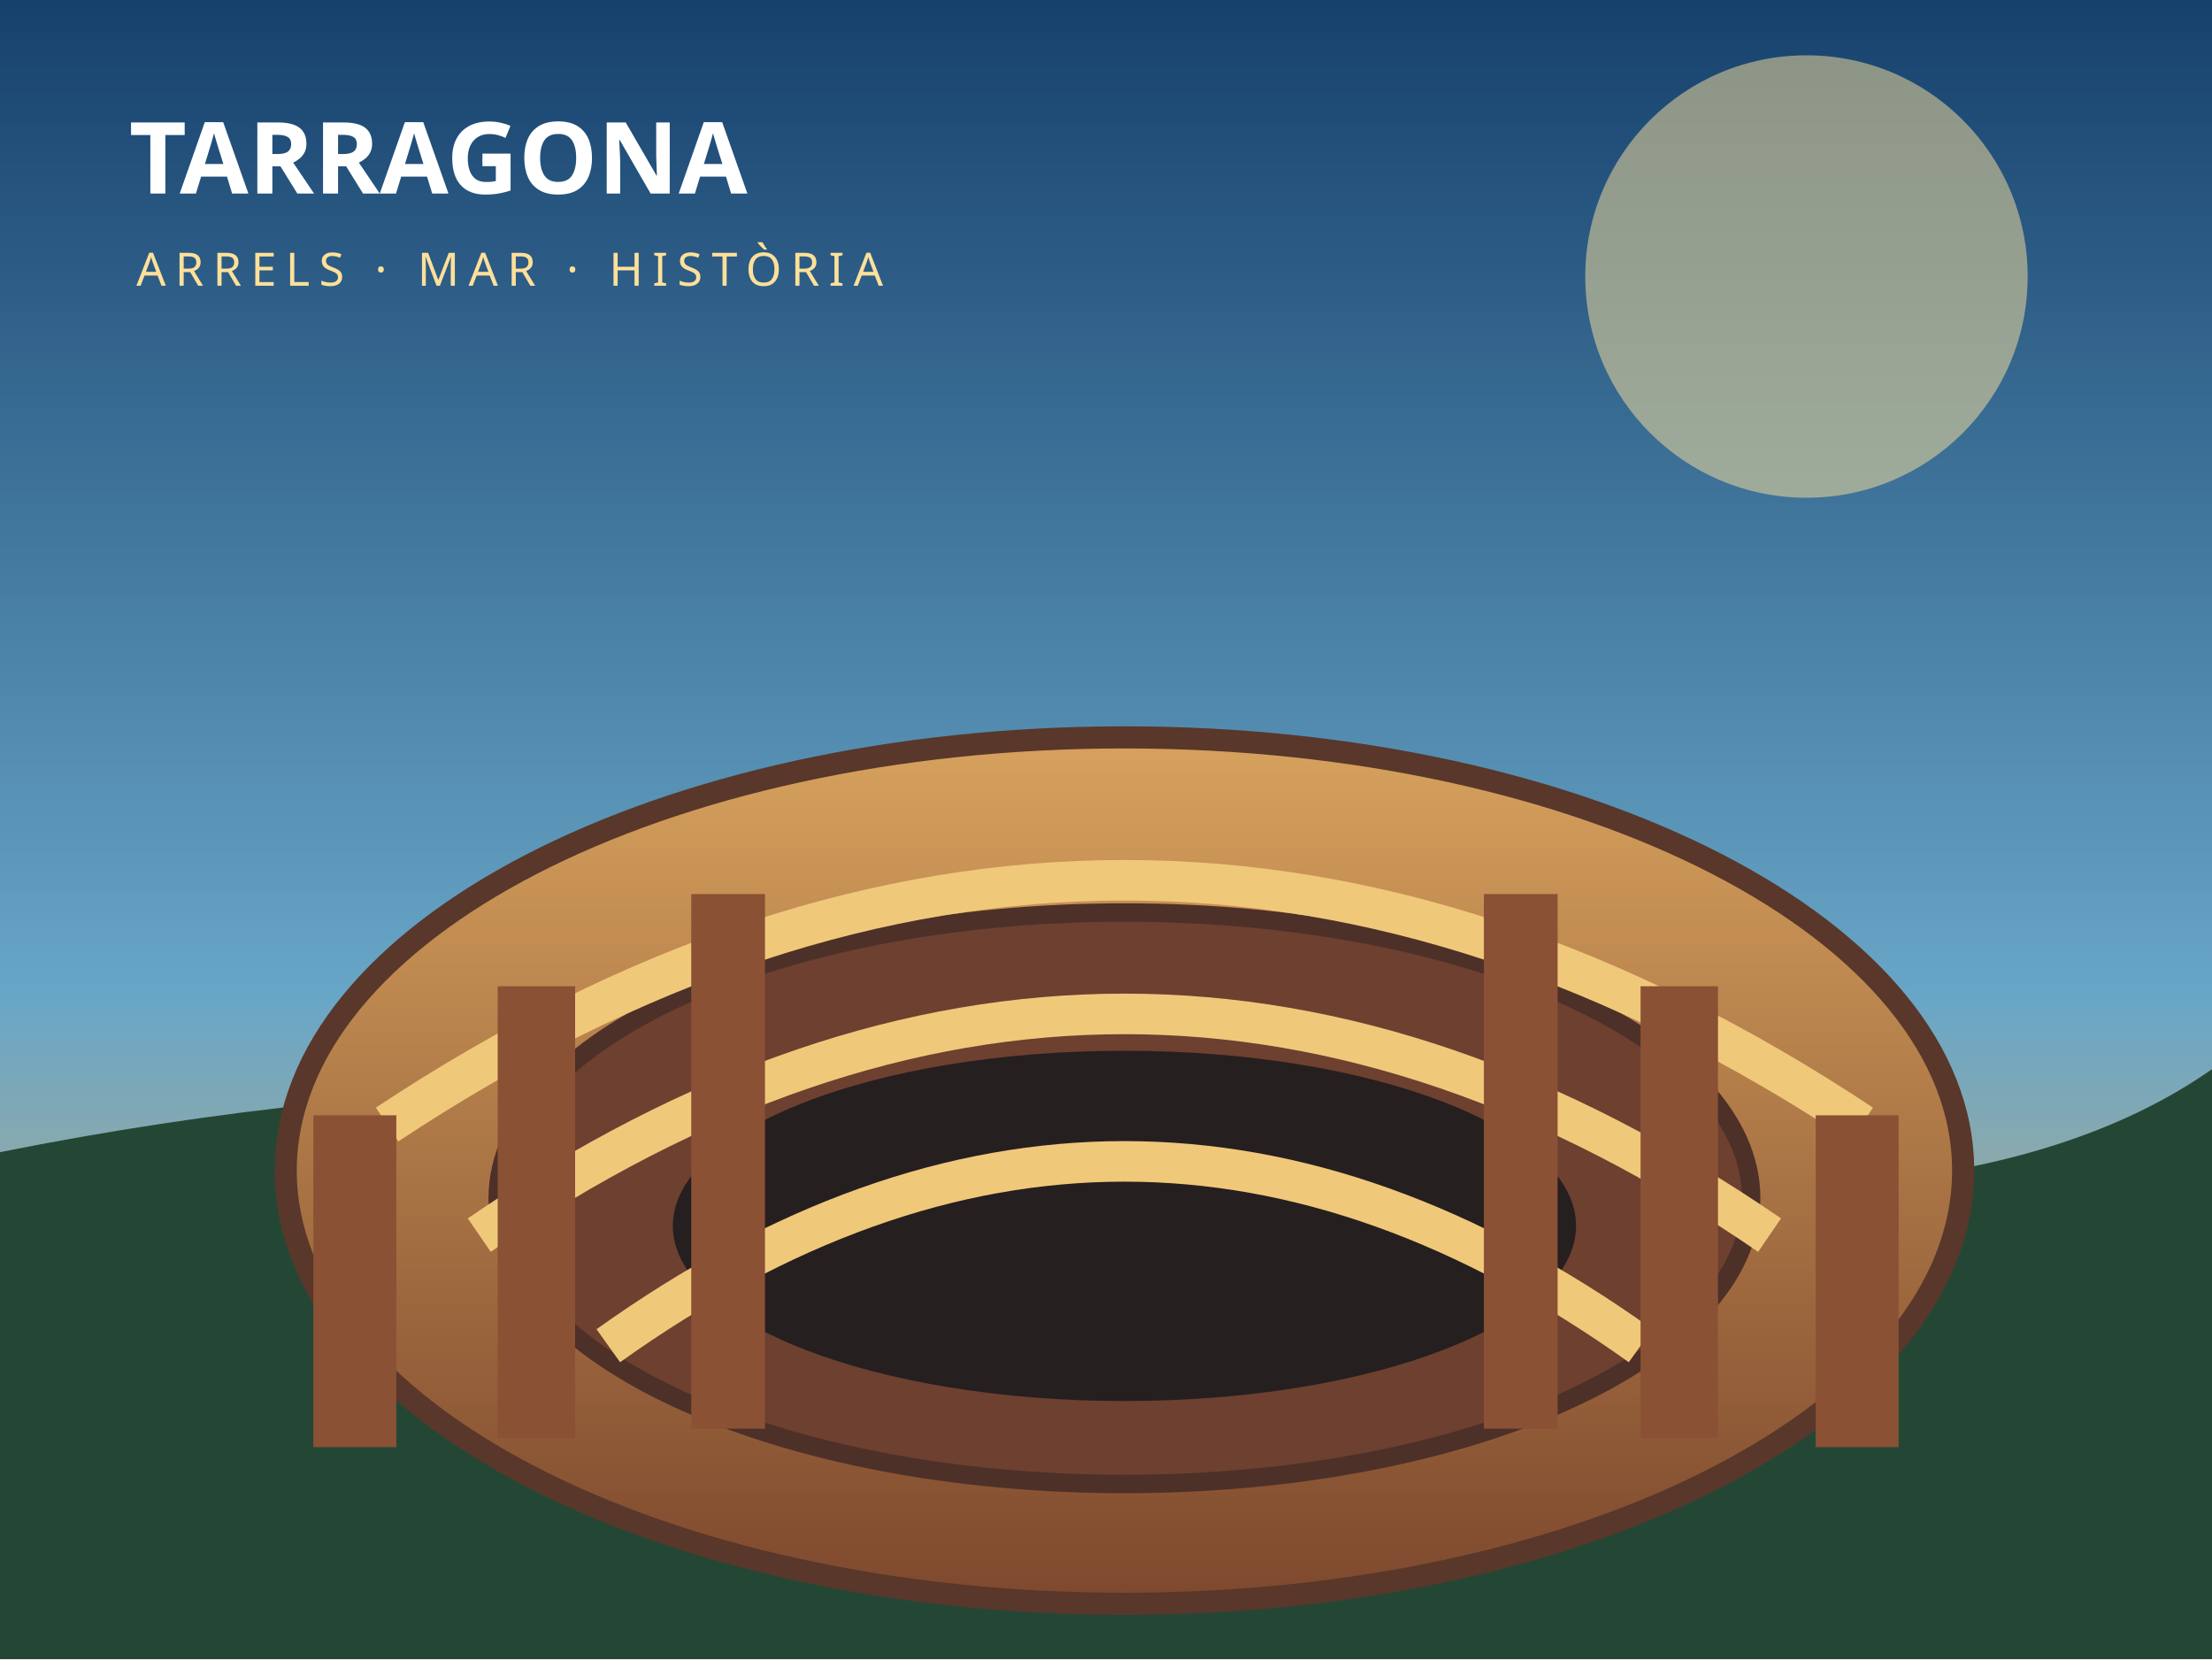
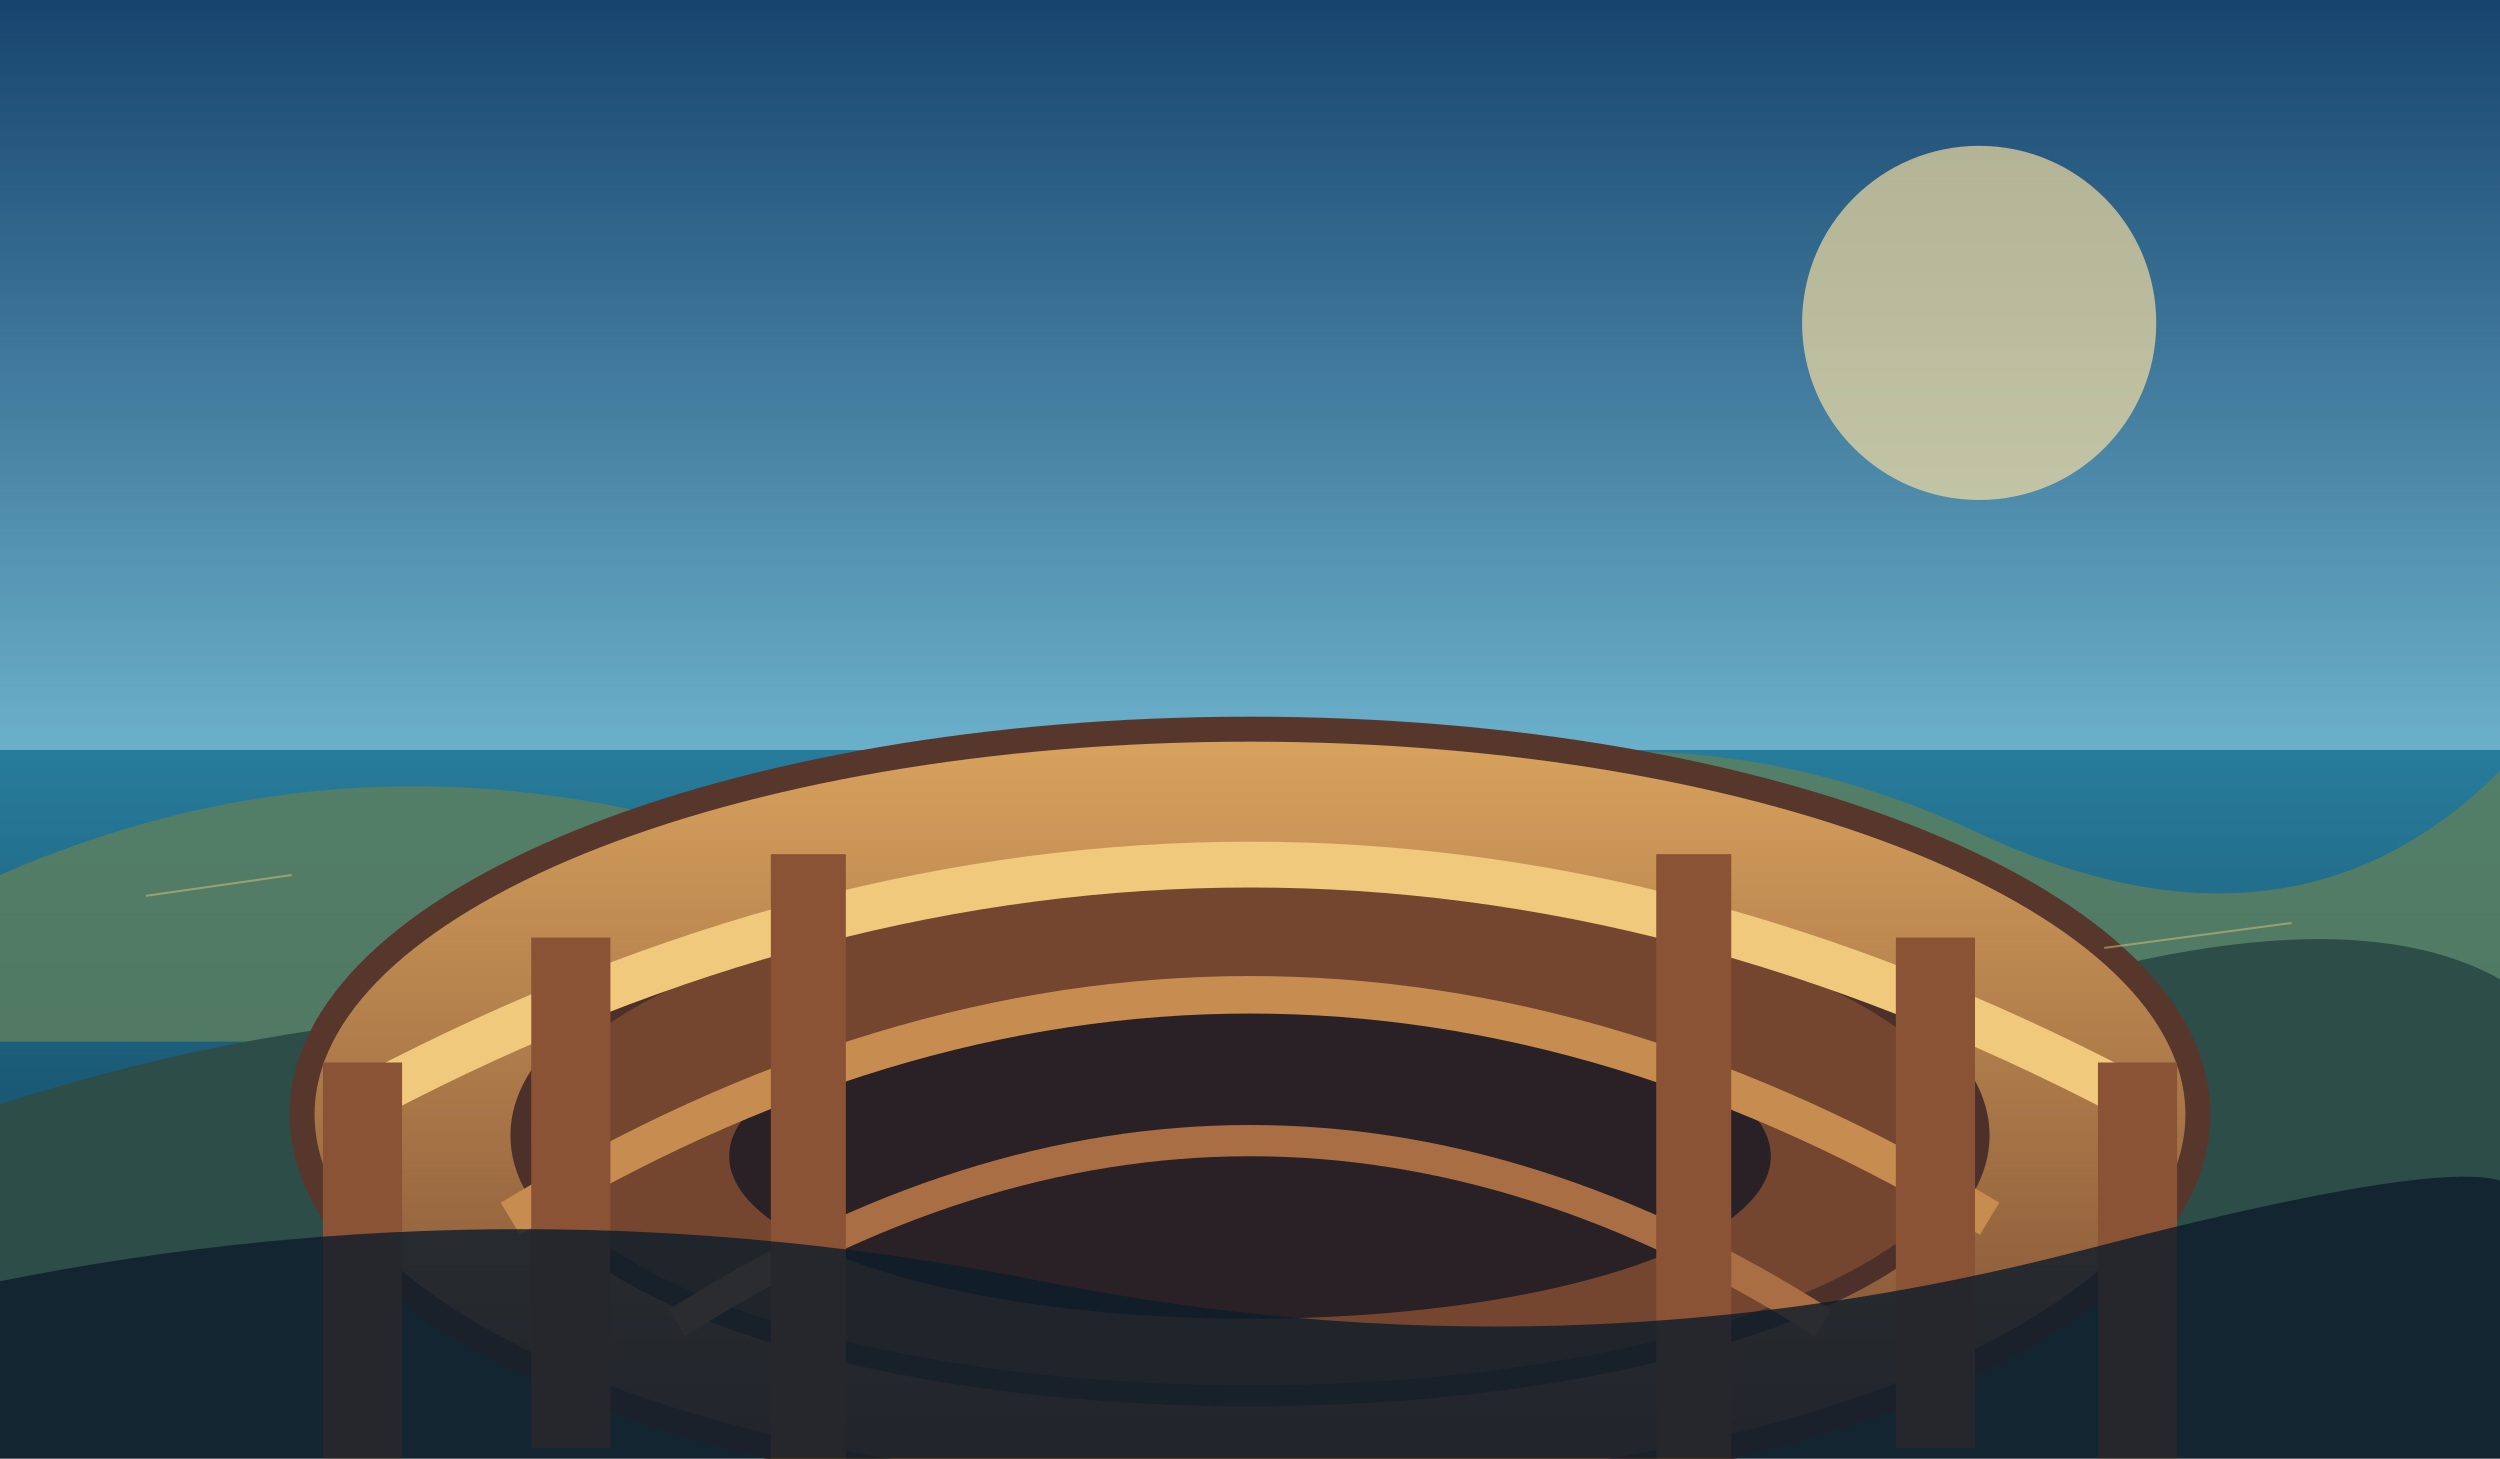
- <svg xmlns="http://www.w3.org/2000/svg" viewBox="0 0 1200 900" role="img" aria-label="Il·lustració de l'amfiteatre romà de Tarragona">
+ <svg xmlns="http://www.w3.org/2000/svg" viewBox="0 0 1200 700" role="img" aria-label="Il·lustració cinematogràfica de l’amfiteatre romà de Tarragona">
  <defs>
    <linearGradient id="sky" x2="0" y2="1">
-       <stop stop-color="#16416d" />
-       <stop offset=".6" stop-color="#68a6c7" />
-       <stop offset="1" stop-color="#efb35f" />
+       <stop stop-color="#17446e" />
+       <stop offset=".55" stop-color="#71b8d1" />
+       <stop offset="1" stop-color="#f0b36a" />
+     </linearGradient>
+     <linearGradient id="sea" x2="0" y2="1">
+       <stop stop-color="#277c9b" />
+       <stop offset="1" stop-color="#0d344e" />
    </linearGradient>
    <linearGradient id="stone" x2="0" y2="1">
-       <stop stop-color="#d7a15d" />
-       <stop offset="1" stop-color="#7d482d" />
+       <stop stop-color="#d9a35e" />
+       <stop offset="1" stop-color="#75472f" />
    </linearGradient>
  </defs>
-   <rect width="1200" height="900" fill="url(#sky)" />
-   <circle cx="980" cy="150" r="120" fill="#ffe49b" opacity=".5" />
-   <path d="M0 625 Q350 555 700 620 T1200 580 V900 H0Z" fill="#244735" />
-   <ellipse cx="610" cy="635" rx="455" ry="235" fill="url(#stone)" stroke="#59372a" stroke-width="12" />
-   <ellipse cx="610" cy="650" rx="340" ry="155" fill="#6d4030" stroke="#4d3028" stroke-width="10" />
-   <ellipse cx="610" cy="665" rx="245" ry="95" fill="#261f20" />
-   <g fill="none" stroke="#f0c87a" stroke-width="22">
-     <path d="M210 610 Q610 345 1010 610" />
-     <path d="M260 670 Q610 430 960 670" />
-     <path d="M330 730 Q610 530 890 730" />
+   <rect width="1200" height="700" fill="url(#sky)" />
+   <circle cx="950" cy="155" r="85" fill="#ffe4a1" opacity=".65" />
+   <rect y="360" width="1200" height="340" fill="url(#sea)" />
+   <path d="M0 420 Q160 350 330 395 T650 385 T950 400 T1200 370 V500H0Z" fill="#5e805c" opacity=".8" />
+   <path d="M0 530 Q250 450 470 515 T900 500 T1200 470 V700H0Z" fill="#2c4d48" />
+   <g transform="translate(125 265)">
+     <ellipse cx="475" cy="270" rx="455" ry="185" fill="url(#stone)" stroke="#57372c" stroke-width="12" />
+     <ellipse cx="475" cy="280" rx="350" ry="125" fill="#74452f" stroke="#4c3029" stroke-width="10" />
+     <ellipse cx="475" cy="290" rx="250" ry="78" fill="#292125" />
+     <path d="M55 260 Q475 40 895 260" fill="none" stroke="#f0c97c" stroke-width="22" />
+     <path d="M120 320 Q475 105 830 320" fill="none" stroke="#c78c50" stroke-width="18" />
+     <path d="M200 370 Q475 195 750 370" fill="none" stroke="#a96e43" stroke-width="15" />
+     <g fill="#8a5335">
+       <path d="M30 245h38v190H30z" />
+       <path d="M130 185h38v245h-38z" />
+       <path d="M245 145h36v290h-36z" />
+       <path d="M670 145h36v290h-36z" />
+       <path d="M785 185h38v245h-38z" />
+       <path d="M882 245h38v190h-38z" />
+     </g>
  </g>
-   <g fill="#8a5134">
-     <path d="M170 605h45v180h-45zM270 535h42v245h-42zM375 485h40v290h-40zM805 485h40v290h-40zM890 535h42v245h-42zM985 605h45v180h-45z" />
+   <path d="M0 615 Q250 565 500 615 T1000 600 T1200 590 V700H0Z" fill="#0b1b2a" opacity=".8" />
+   <g stroke="#d8c37f" opacity=".5">
+     <path d="M70 430l70-10" />
+     <path d="M1010 455l90-12" />
  </g>
-   <text x="70" y="105" fill="white" font-family="sans-serif" font-size="54" font-weight="800">TARRAGONA</text>
-   <text x="74" y="155" fill="#ffe09a" font-family="sans-serif" font-size="25" letter-spacing="5">ARRELS · MAR · HISTÒRIA</text>
</svg>
